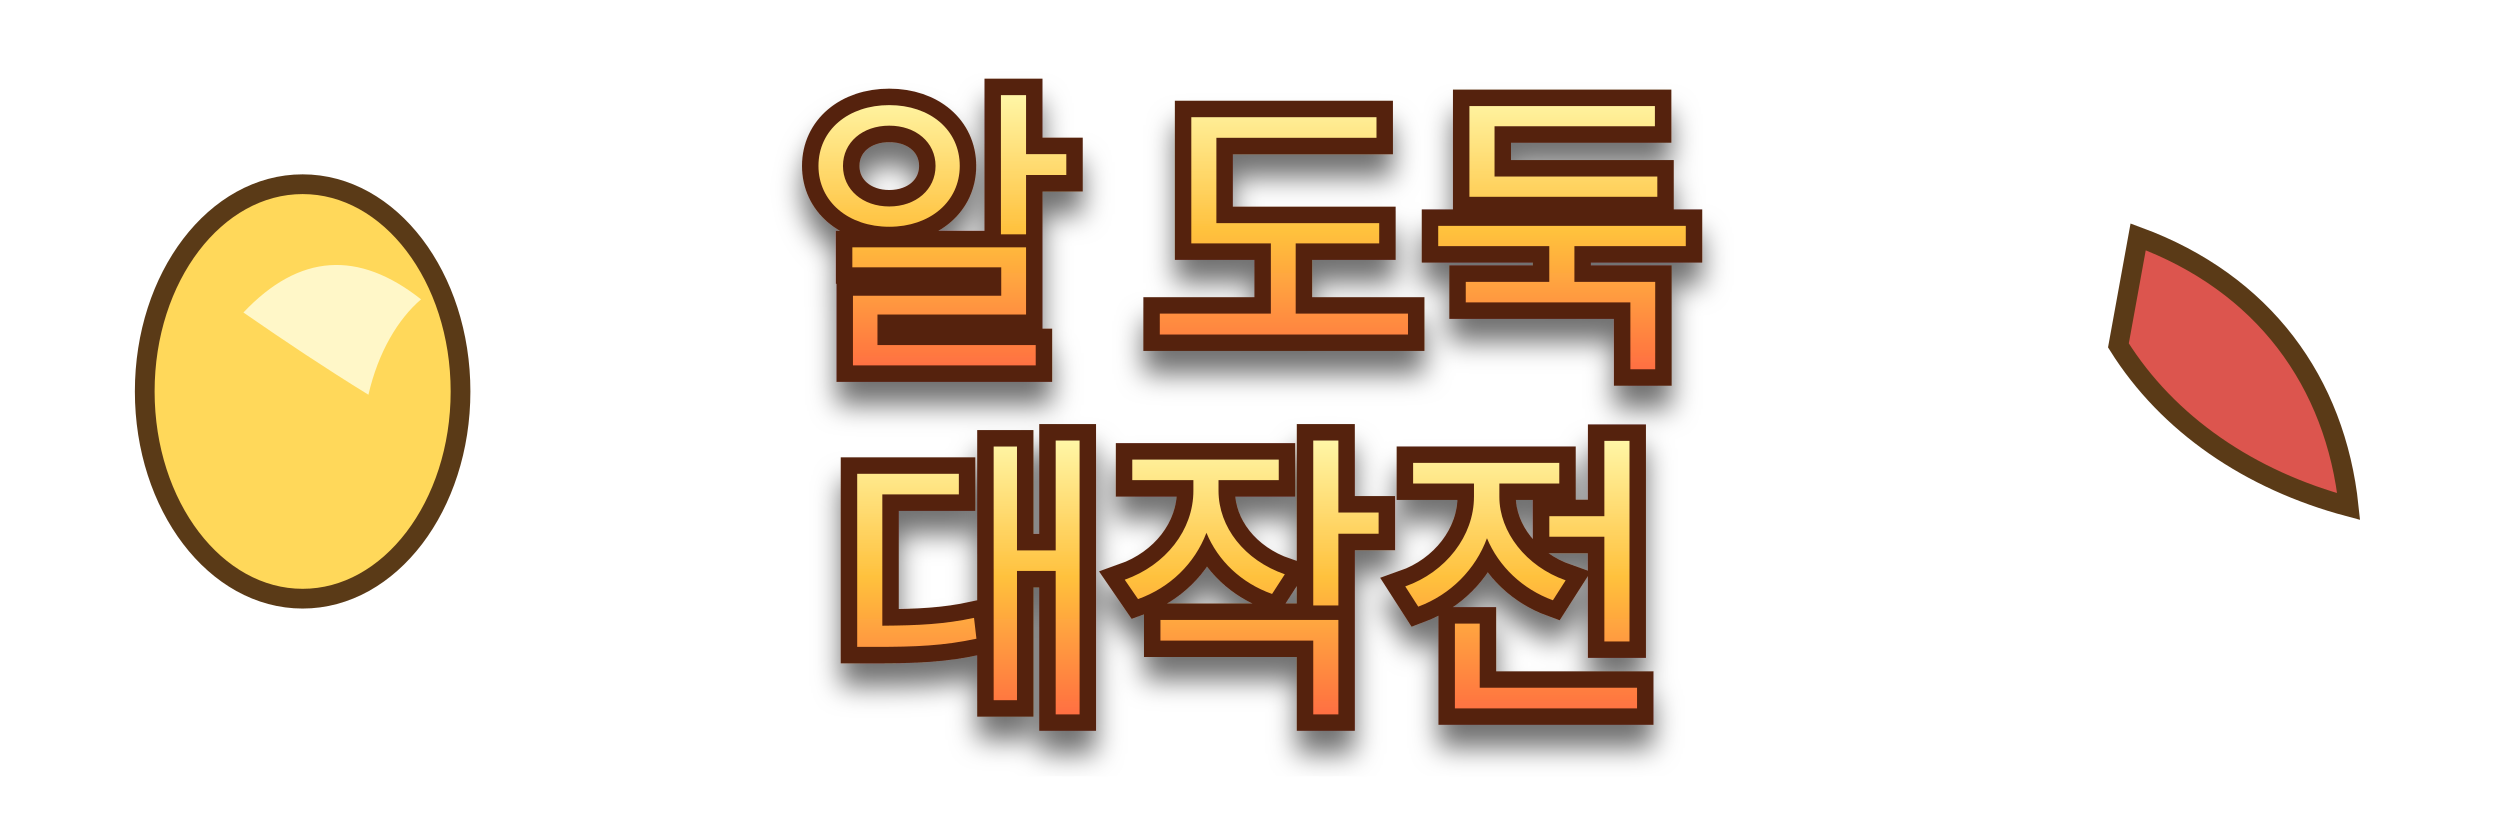
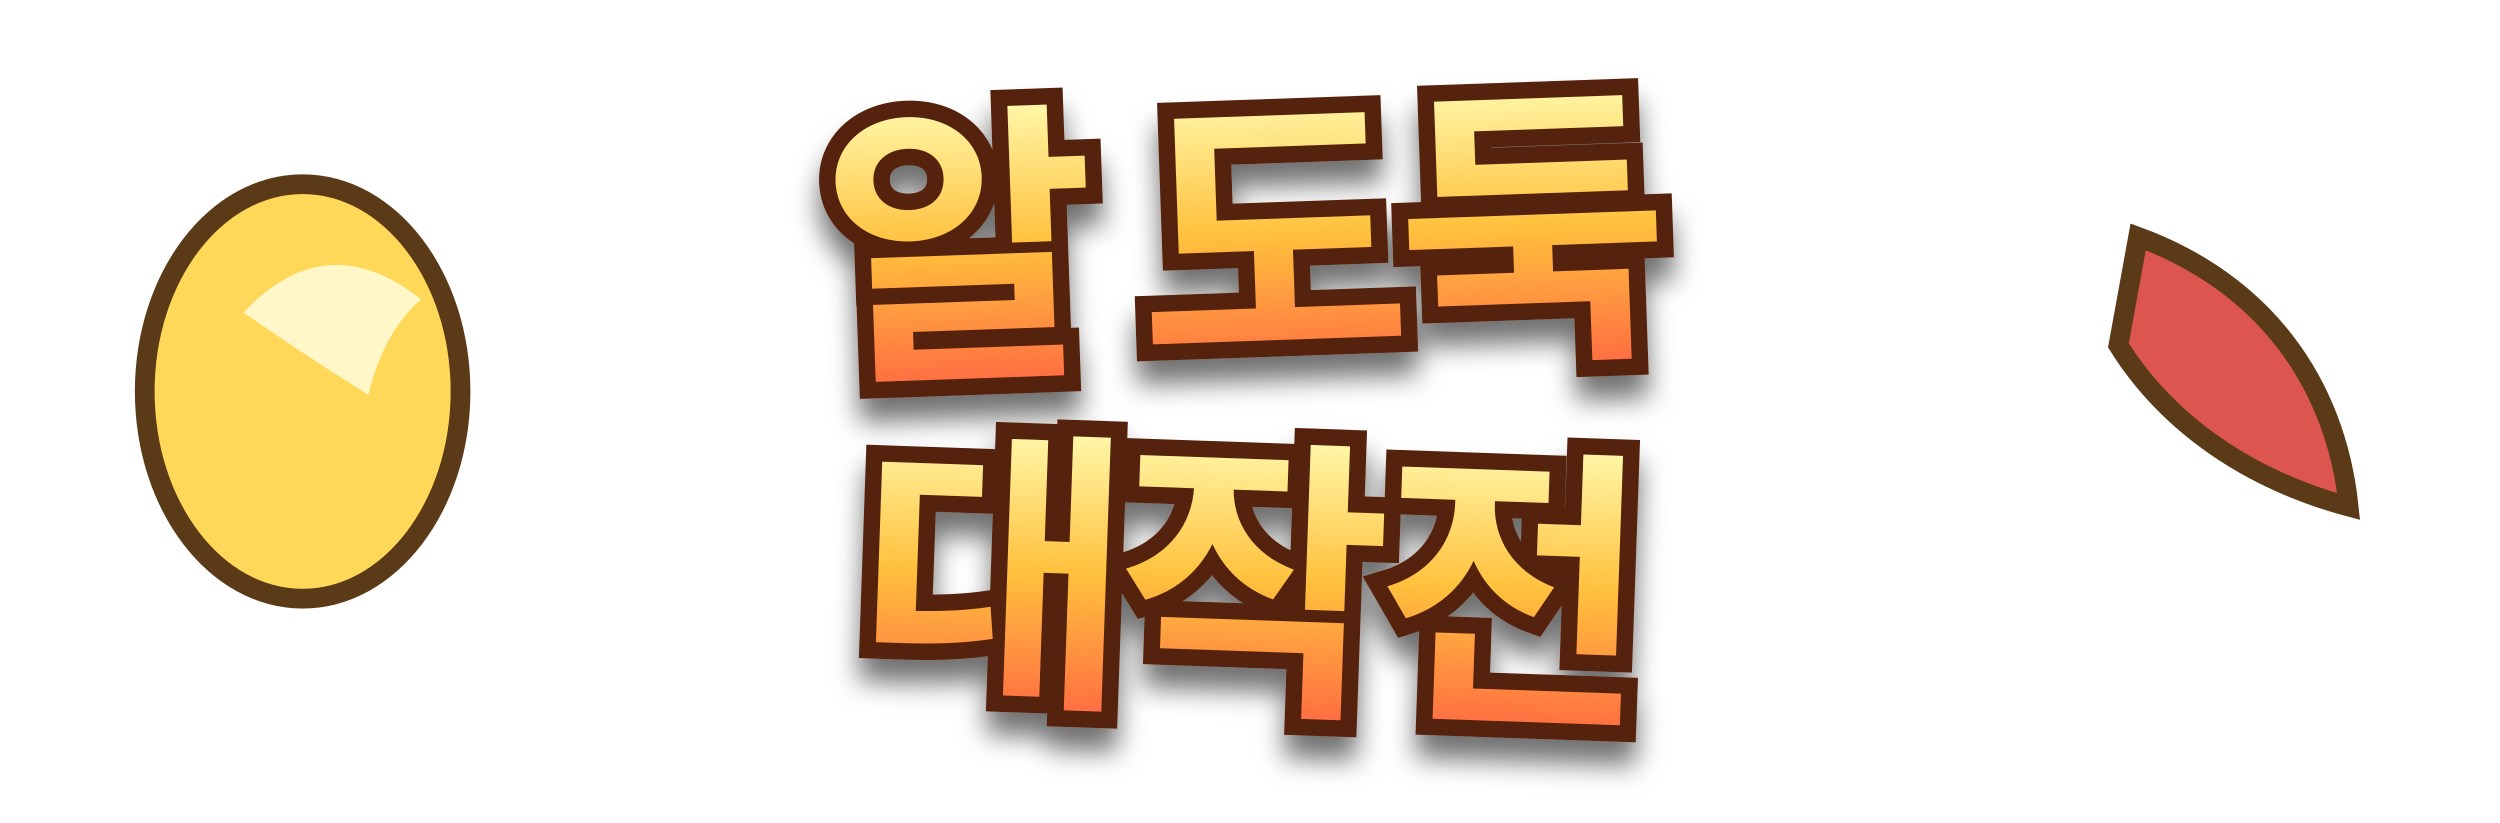
<svg xmlns="http://www.w3.org/2000/svg" viewBox="0 0 760 250">
  <defs>
    <linearGradient id="g1" x1="0" y1="0" x2="0" y2="1">
      <stop stop-color="#fff6a6" />
      <stop offset=".5" stop-color="#ffc13d" />
      <stop offset="1" stop-color="#ff6f42" />
    </linearGradient>
    <filter id="s">
      <feGaussianBlur in="SourceAlpha" stdDeviation="4" />
      <feOffset dy="7" />
      <feComponentTransfer>
        <feFuncA type="linear" slope=".56" />
      </feComponentTransfer>
      <feMerge>
        <feMergeNode />
        <feMergeNode in="SourceGraphic" />
      </feMerge>
    </filter>
  </defs>
-   <g filter="url(#s)" stroke="#54210d" stroke-width="10" paint-order="stroke" font-family="Black Han Sans,Arial Black,sans-serif" font-size="92">
-     <text x="380" y="105" text-anchor="middle" fill="url(#g1)">알 도둑</text>
-     <text x="380" y="210" text-anchor="middle" fill="url(#g1)">대작전</text>
+   <g filter="url(#s)" stroke="#54210d" stroke-width="10" paint-order="stroke" font-family="Arial Rounded MT Bold,Comic Sans MS,Trebuchet MS,sans-serif" font-size="90" font-weight="900" letter-spacing="-4">
+     <text x="380" y="105" text-anchor="middle" fill="url(#g1)" transform="rotate(-2 380 105)">알 도둑</text>
+     <text x="380" y="210" text-anchor="middle" fill="url(#g1)" transform="rotate(2 380 210)">대작전</text>
  </g>
  <g stroke="#5a3a17" stroke-width="6">
    <ellipse cx="92" cy="119" rx="48" ry="63" fill="#ffd85a" />
    <path d="M74 95c17-18 35-19 54-4-7 6-13 16-16 29-13-8-25-16-38-25z" fill="#fff7c8" stroke="none" />
    <path d="M650 72c38 14 60 44 64 82-30-8-55-25-70-49z" fill="#dc554e" />
  </g>
</svg>
